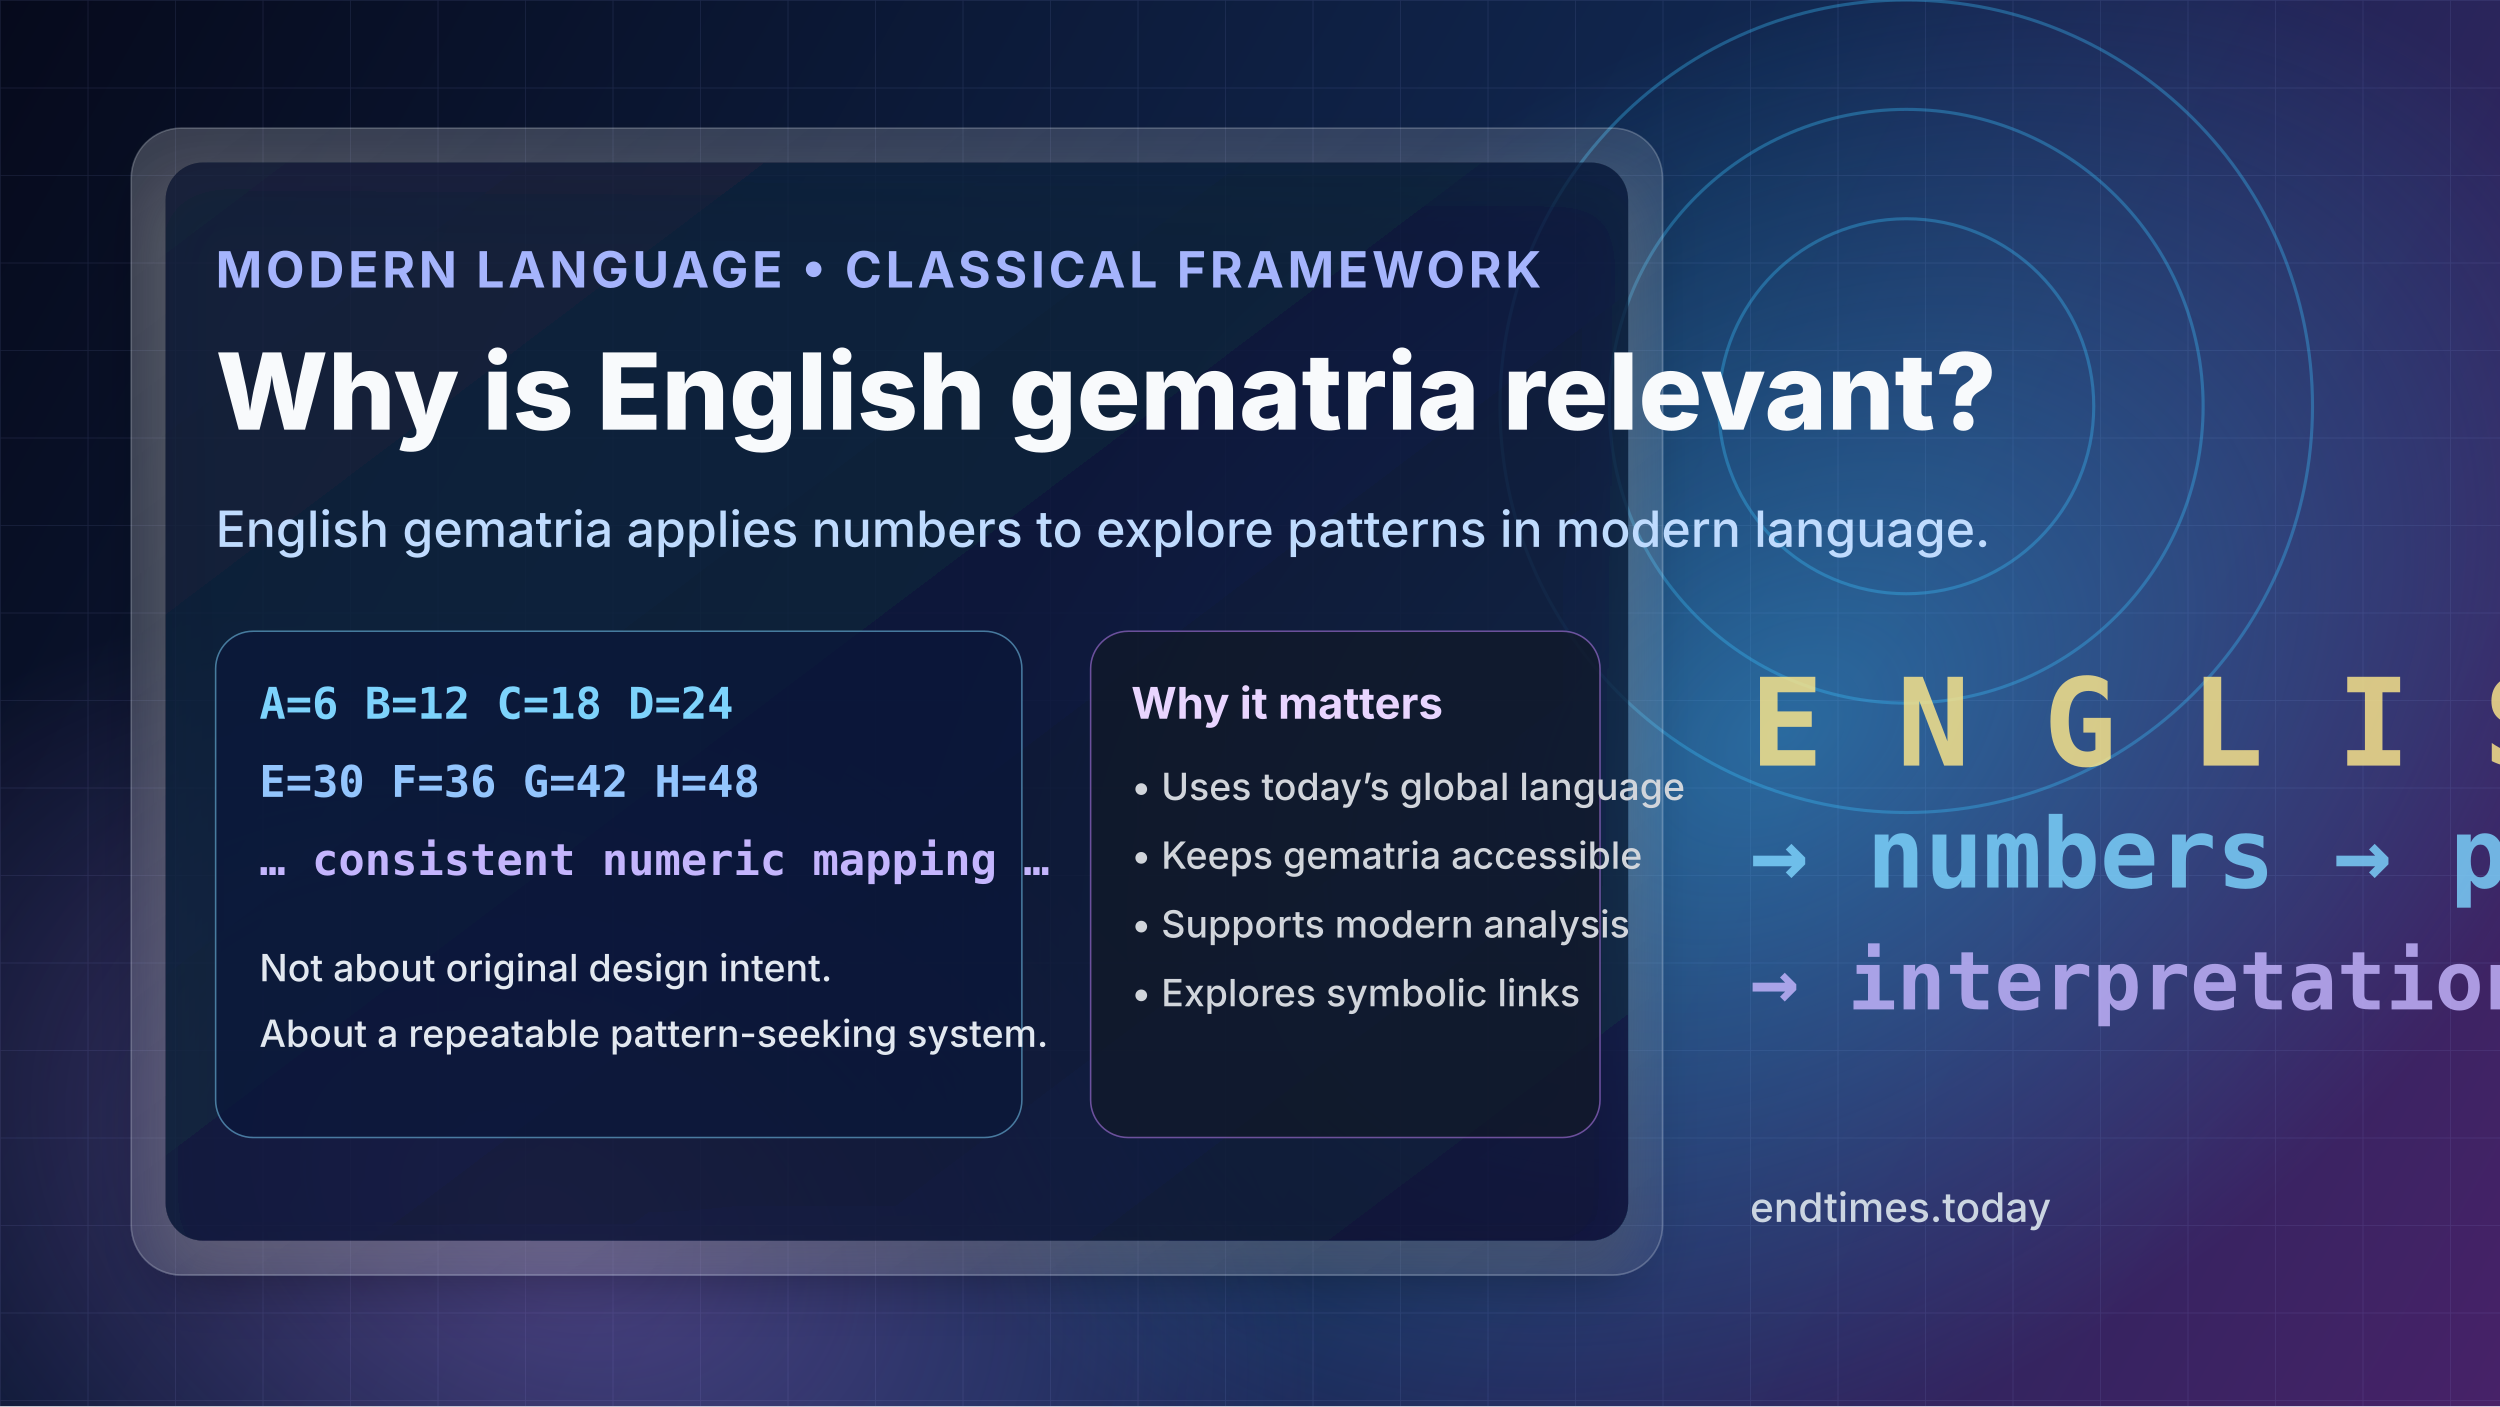
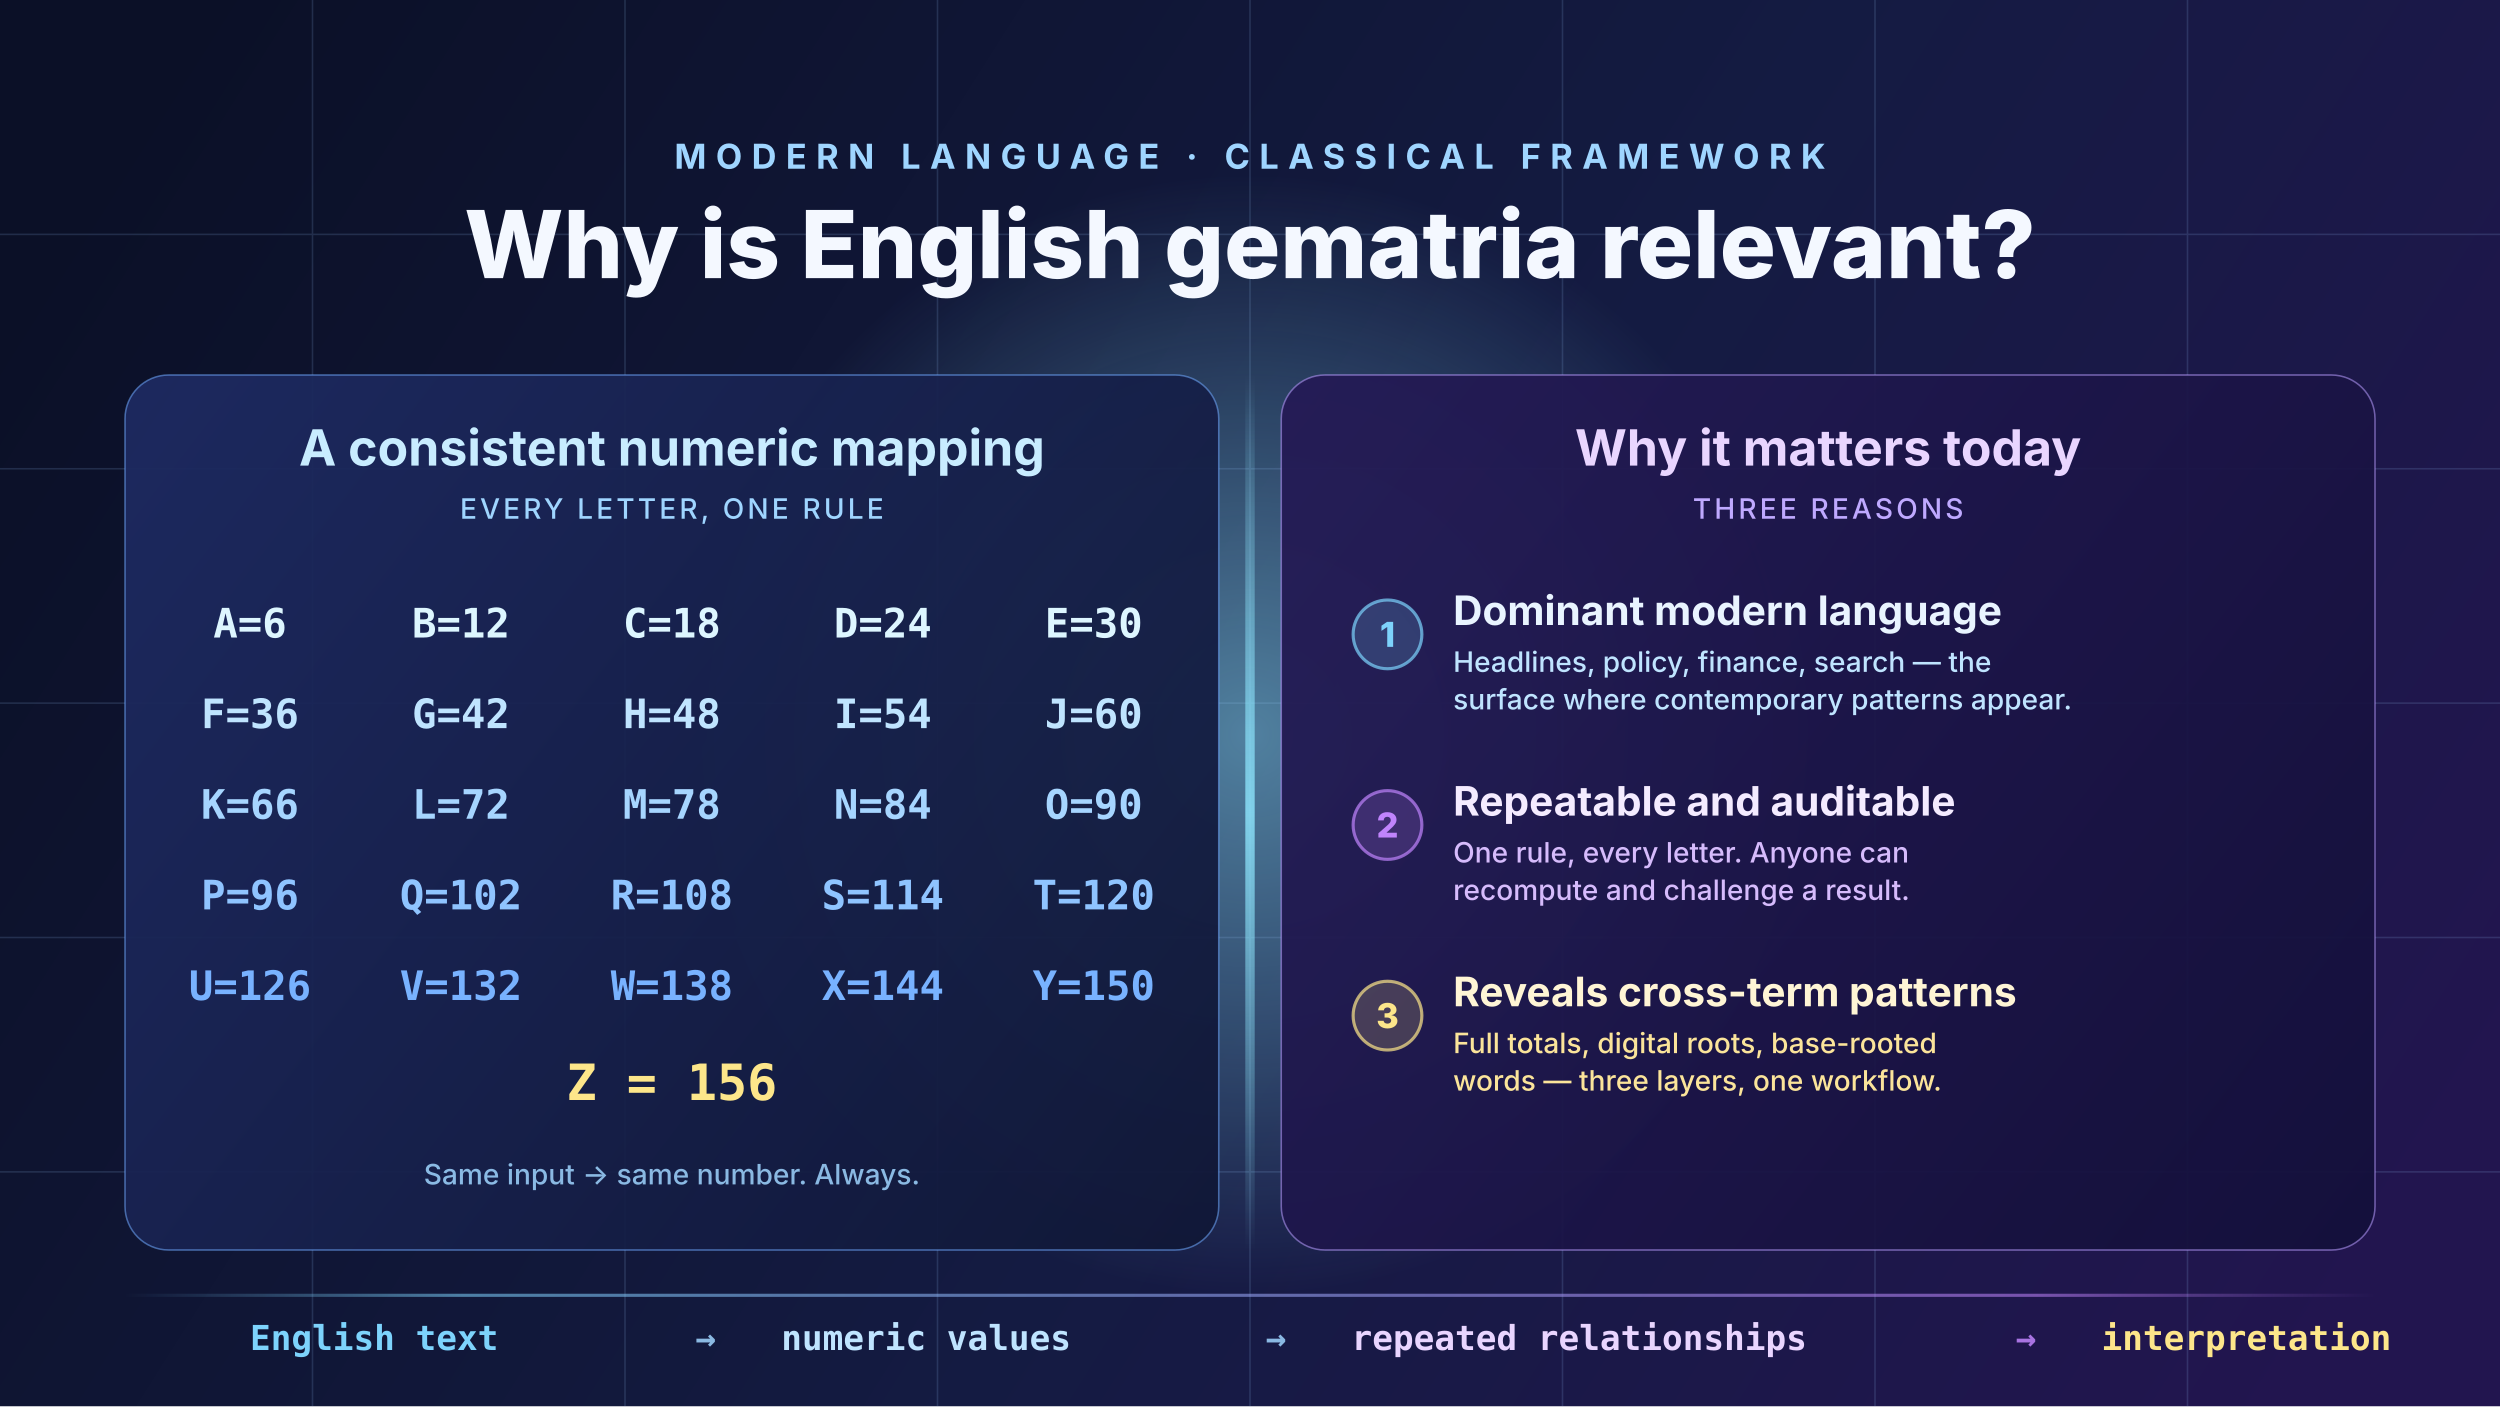
<svg xmlns="http://www.w3.org/2000/svg" width="1600" height="900" viewBox="0 0 1600 900" fill="none" role="img" aria-labelledby="title desc">
  <defs>
-     <linearGradient id="bg" x1="0" y1="0" x2="1600" y2="900" gradientUnits="userSpaceOnUse">
-       <stop offset="0" stop-color="#060A1C" />
-       <stop offset="0.55" stop-color="#112750" />
-       <stop offset="1" stop-color="#472268" />
+     <linearGradient id="bg" x1="120" y1="20" x2="1480" y2="880" gradientUnits="userSpaceOnUse">
+       <stop stop-color="#0B1027" />
+       <stop offset="0.55" stop-color="#141B42" />
+       <stop offset="1" stop-color="#22154F" />
    </linearGradient>
-     <radialGradient id="focusGlow" cx="0" cy="0" r="1" gradientUnits="userSpaceOnUse" gradientTransform="translate(1140 470) rotate(145) scale(620 430)">
-       <stop stop-color="#38BDF8" stop-opacity="0.45" />
-       <stop offset="1" stop-color="#38BDF8" stop-opacity="0" />
+     <radialGradient id="halo" cx="0" cy="0" r="1" gradientUnits="userSpaceOnUse" gradientTransform="translate(800 470) rotate(90) scale(360)">
+       <stop stop-color="#8EE7FF" stop-opacity="0.5" />
+       <stop offset="1" stop-color="#8EE7FF" stop-opacity="0" />
    </radialGradient>
-     <radialGradient id="violetGlow" cx="0" cy="0" r="1" gradientUnits="userSpaceOnUse" gradientTransform="translate(350 780) rotate(25) scale(520 360)">
-       <stop stop-color="#C084FC" stop-opacity="0.35" />
+     <linearGradient id="panelLeft" x1="80" y1="260" x2="780" y2="800" gradientUnits="userSpaceOnUse">
+       <stop stop-color="#1D2A61" stop-opacity="0.94" />
+       <stop offset="1" stop-color="#101736" stop-opacity="0.94" />
+     </linearGradient>
+     <linearGradient id="panelRight" x1="820" y1="260" x2="1520" y2="800" gradientUnits="userSpaceOnUse">
+       <stop stop-color="#241A55" stop-opacity="0.94" />
+       <stop offset="1" stop-color="#13103A" stop-opacity="0.94" />
+     </linearGradient>
+     <linearGradient id="divider" x1="800" y1="240" x2="800" y2="800" gradientUnits="userSpaceOnUse">
+       <stop stop-color="#8EE7FF" stop-opacity="0" />
+       <stop offset="0.5" stop-color="#8EE7FF" stop-opacity="0.8" />
+       <stop offset="1" stop-color="#8EE7FF" stop-opacity="0" />
+     </linearGradient>
+     <linearGradient id="flowRibbon" x1="80" y1="0" x2="1520" y2="0" gradientUnits="userSpaceOnUse">
+       <stop stop-color="#7DD3FC" stop-opacity="0" />
+       <stop offset="0.15" stop-color="#7DD3FC" stop-opacity="0.55" />
+       <stop offset="0.85" stop-color="#C084FC" stop-opacity="0.55" />
      <stop offset="1" stop-color="#C084FC" stop-opacity="0" />
-     </radialGradient>
-     <linearGradient id="panel" x1="0" y1="0" x2="1" y2="1">
-       <stop offset="0" stop-color="#FFFFFF" stop-opacity="0.2" />
-       <stop offset="1" stop-color="#FFFFFF" stop-opacity="0.05" />
    </linearGradient>
-     <pattern id="grid" width="56" height="56" patternUnits="userSpaceOnUse">
-       <path d="M56 0H0V56" stroke="#A5B4FC" stroke-opacity="0.12" stroke-width="1" />
-     </pattern>
-     <filter id="panelShadow" x="-20%" y="-20%" width="150%" height="150%">
-       <feDropShadow dx="0" dy="20" stdDeviation="18" flood-color="#020617" flood-opacity="0.55" />
-     </filter>
  </defs>
  <rect width="1600" height="900" fill="url(#bg)" />
-   <rect width="1600" height="900" fill="url(#grid)" />
-   <rect width="1600" height="900" fill="url(#focusGlow)" />
-   <rect width="1600" height="900" fill="url(#violetGlow)" />
-   <g opacity="0.35" stroke="#38BDF8" stroke-width="2">
-     <circle cx="1220" cy="260" r="120" />
-     <circle cx="1220" cy="260" r="190" />
-     <circle cx="1220" cy="260" r="260" />
+   <circle cx="800" cy="470" r="380" fill="url(#halo)" />
+   <g opacity="0.16" stroke="#9CC8FF">
+     <path d="M0 150H1600" />
+     <path d="M0 300H1600" />
+     <path d="M0 450H1600" />
+     <path d="M0 600H1600" />
+     <path d="M0 750H1600" />
+     <path d="M200 0V900" />
+     <path d="M400 0V900" />
+     <path d="M600 0V900" />
+     <path d="M800 0V900" />
+     <path d="M1000 0V900" />
+     <path d="M1200 0V900" />
+     <path d="M1400 0V900" />
  </g>
-   <g filter="url(#panelShadow)">
-     <rect x="84" y="82" width="980" height="734" rx="32" fill="url(#panel)" stroke="#E2E8F0" stroke-opacity="0.26" />
-     <rect x="106" y="104" width="936" height="690" rx="24" fill="#08122F" fill-opacity="0.68" />
+   <g font-family="'Inter', 'Segoe UI', sans-serif" text-anchor="middle">
+     <text x="800" y="108" font-size="22" font-weight="700" fill="#9FD5FF" letter-spacing="6">MODERN LANGUAGE · CLASSICAL FRAMEWORK</text>
+     <text x="800" y="178" font-size="60" font-weight="800" fill="#F4F8FF">Why is English gematria relevant?</text>
  </g>
-   <text x="138" y="184" fill="#A5B4FC" font-family="Inter, Segoe UI, Roboto, Arial, sans-serif" font-size="32" font-weight="700" letter-spacing="2.4">MODERN LANGUAGE • CLASSICAL FRAMEWORK</text>
-   <text x="138" y="275" fill="#F8FAFC" font-family="Inter, Segoe UI, Roboto, Arial, sans-serif" font-size="68" font-weight="800">Why is English gematria relevant?</text>
-   <text x="138" y="350" fill="#BFDBFE" font-family="Inter, Segoe UI, Roboto, Arial, sans-serif" font-size="32" font-weight="500">English gematria applies numbers to explore patterns in modern language.</text>
-   <g transform="translate(138 404)">
-     <rect width="516" height="324" rx="24" fill="#0B173A" fill-opacity="0.72" stroke="#7DD3FC" stroke-opacity="0.52" />
-     <text x="28" y="56" fill="#7DD3FC" font-family="JetBrains Mono, Consolas, Menlo, monospace" font-size="28" font-weight="700">A=6   B=12   C=18   D=24</text>
-     <text x="28" y="106" fill="#93C5FD" font-family="JetBrains Mono, Consolas, Menlo, monospace" font-size="28" font-weight="700">E=30  F=36   G=42   H=48</text>
-     <text x="28" y="156" fill="#C4B5FD" font-family="JetBrains Mono, Consolas, Menlo, monospace" font-size="28" font-weight="700">… consistent numeric mapping …</text>
-     <text x="28" y="224" fill="#E2E8F0" font-family="Inter, Segoe UI, Roboto, Arial, sans-serif" font-size="24" font-weight="500">Not about original design intent.</text>
-     <text x="28" y="266" fill="#E2E8F0" font-family="Inter, Segoe UI, Roboto, Arial, sans-serif" font-size="24" font-weight="500">About a repeatable pattern-seeking system.</text>
+   <rect x="80" y="240" width="700" height="560" rx="28" fill="url(#panelLeft)" stroke="#6FA9FF" stroke-opacity="0.55" />
+   <rect x="820" y="240" width="700" height="560" rx="28" fill="url(#panelRight)" stroke="#B79CFF" stroke-opacity="0.55" />
+   <rect x="797" y="240" width="6" height="560" fill="url(#divider)" />
+   <g font-family="'Inter', 'Segoe UI', sans-serif">
+     <text x="430" y="298" text-anchor="middle" font-size="32" font-weight="700" fill="#C8ECFF">A consistent numeric mapping</text>
+     <text x="430" y="332" text-anchor="middle" font-size="18" font-weight="500" fill="#9FD5FF" letter-spacing="2">EVERY LETTER, ONE RULE</text>
  </g>
-   <g transform="translate(698 404)">
-     <rect width="326" height="324" rx="24" fill="#111827" fill-opacity="0.68" stroke="#C084FC" stroke-opacity="0.52" />
-     <text x="26" y="56" fill="#E9D5FF" font-family="Inter, Segoe UI, Roboto, Arial, sans-serif" font-size="28" font-weight="700">Why it matters</text>
-     <text x="26" y="108" fill="#D1D5DB" font-family="Inter, Segoe UI, Roboto, Arial, sans-serif" font-size="24" font-weight="500">• Uses today’s global language</text>
-     <text x="26" y="152" fill="#D1D5DB" font-family="Inter, Segoe UI, Roboto, Arial, sans-serif" font-size="24" font-weight="500">• Keeps gematria accessible</text>
-     <text x="26" y="196" fill="#D1D5DB" font-family="Inter, Segoe UI, Roboto, Arial, sans-serif" font-size="24" font-weight="500">• Supports modern analysis</text>
-     <text x="26" y="240" fill="#D1D5DB" font-family="Inter, Segoe UI, Roboto, Arial, sans-serif" font-size="24" font-weight="500">• Explores symbolic links</text>
+   <g font-family="'JetBrains Mono', 'Consolas', monospace" text-anchor="middle" font-size="26" font-weight="700">
+     <text x="160" y="408" fill="#DDF6FF">A=6</text>
+     <text x="295" y="408" fill="#DDF6FF">B=12</text>
+     <text x="430" y="408" fill="#DDF6FF">C=18</text>
+     <text x="565" y="408" fill="#DDF6FF">D=24</text>
+     <text x="700" y="408" fill="#DDF6FF">E=30</text>
+     <text x="160" y="466" fill="#BFE4FF">F=36</text>
+     <text x="295" y="466" fill="#BFE4FF">G=42</text>
+     <text x="430" y="466" fill="#BFE4FF">H=48</text>
+     <text x="565" y="466" fill="#BFE4FF">I=54</text>
+     <text x="700" y="466" fill="#BFE4FF">J=60</text>
+     <text x="160" y="524" fill="#A6D5FF">K=66</text>
+     <text x="295" y="524" fill="#A6D5FF">L=72</text>
+     <text x="430" y="524" fill="#A6D5FF">M=78</text>
+     <text x="565" y="524" fill="#A6D5FF">N=84</text>
+     <text x="700" y="524" fill="#A6D5FF">O=90</text>
+     <text x="160" y="582" fill="#8FC4FF">P=96</text>
+     <text x="295" y="582" fill="#8FC4FF">Q=102</text>
+     <text x="430" y="582" fill="#8FC4FF">R=108</text>
+     <text x="565" y="582" fill="#8FC4FF">S=114</text>
+     <text x="700" y="582" fill="#8FC4FF">T=120</text>
+     <text x="160" y="640" fill="#78B2FF">U=126</text>
+     <text x="295" y="640" fill="#78B2FF">V=132</text>
+     <text x="430" y="640" fill="#78B2FF">W=138</text>
+     <text x="565" y="640" fill="#78B2FF">X=144</text>
+     <text x="700" y="640" fill="#78B2FF">Y=150</text>
  </g>
-   <g opacity="0.82" font-family="JetBrains Mono, Consolas, Menlo, monospace" font-weight="700">
-     <text x="1120" y="490" fill="#FDE68A" font-size="78">E N G L I S H</text>
-     <text x="1120" y="568" fill="#7DD3FC" font-size="62">→ numbers → patterns</text>
-     <text x="1120" y="646" fill="#C4B5FD" font-size="52">→ interpretation</text>
+   <g font-family="'JetBrains Mono', 'Consolas', monospace" text-anchor="middle">
+     <text x="430" y="704" font-size="32" font-weight="700" fill="#FDE68A">Z = 156</text>
  </g>
-   <text x="1120" y="782" fill="#CBD5E1" font-family="Inter, Segoe UI, Roboto, Arial, sans-serif" font-size="26" font-weight="500">endtimes.today</text>
+   <g font-family="'Inter', 'Segoe UI', sans-serif" text-anchor="middle">
+     <text x="430" y="758" font-size="18" font-weight="500" fill="#9FD5FF" opacity="0.85">Same input → same number. Always.</text>
+   </g>
+   <g font-family="'Inter', 'Segoe UI', sans-serif">
+     <text x="1170" y="298" text-anchor="middle" font-size="32" font-weight="700" fill="#E9D5FF">Why it matters today</text>
+     <text x="1170" y="332" text-anchor="middle" font-size="18" font-weight="500" fill="#BFA9FF" letter-spacing="2">THREE REASONS</text>
+   </g>
+   <g font-family="'Inter', 'Segoe UI', sans-serif">
+     <circle cx="888" cy="406" r="22" fill="#7DD3FC" fill-opacity="0.18" stroke="#7DD3FC" stroke-opacity="0.7" stroke-width="2" />
+     <text x="888" y="414" text-anchor="middle" font-size="22" font-weight="800" fill="#7DD3FC">1</text>
+     <text x="930" y="400" font-size="26" font-weight="700" fill="#E9F4FF">Dominant modern language</text>
+     <text x="930" y="430" font-size="18" font-weight="500" fill="#BFE4FF">Headlines, policy, finance, search — the</text>
+     <text x="930" y="454" font-size="18" font-weight="500" fill="#BFE4FF">surface where contemporary patterns appear.</text>
+     <circle cx="888" cy="528" r="22" fill="#C084FC" fill-opacity="0.18" stroke="#C084FC" stroke-opacity="0.7" stroke-width="2" />
+     <text x="888" y="536" text-anchor="middle" font-size="22" font-weight="800" fill="#C084FC">2</text>
+     <text x="930" y="522" font-size="26" font-weight="700" fill="#F4EBFF">Repeatable and auditable</text>
+     <text x="930" y="552" font-size="18" font-weight="500" fill="#D6BBFC">One rule, every letter. Anyone can</text>
+     <text x="930" y="576" font-size="18" font-weight="500" fill="#D6BBFC">recompute and challenge a result.</text>
+     <circle cx="888" cy="650" r="22" fill="#FDE68A" fill-opacity="0.18" stroke="#FDE68A" stroke-opacity="0.7" stroke-width="2" />
+     <text x="888" y="658" text-anchor="middle" font-size="22" font-weight="800" fill="#FDE68A">3</text>
+     <text x="930" y="644" font-size="26" font-weight="700" fill="#FFF5D5">Reveals cross-term patterns</text>
+     <text x="930" y="674" font-size="18" font-weight="500" fill="#FBE49A">Full totals, digital roots, base-rooted</text>
+     <text x="930" y="698" font-size="18" font-weight="500" fill="#FBE49A">words — three layers, one workflow.</text>
+   </g>
+   <rect x="80" y="828" width="1440" height="2" fill="url(#flowRibbon)" />
+   <g font-family="'JetBrains Mono', 'Consolas', monospace" font-size="22" font-weight="700">
+     <text x="160" y="864" fill="#7DD3FC">English text</text>
+     <text x="445" y="864" fill="#9FD5FF" opacity="0.85">→</text>
+     <text x="500" y="864" fill="#BFE4FF">numeric values</text>
+     <text x="810" y="864" fill="#9FD5FF" opacity="0.85">→</text>
+     <text x="865" y="864" fill="#E9D5FF">repeated relationships</text>
+     <text x="1290" y="864" fill="#C084FC" opacity="0.85">→</text>
+     <text x="1345" y="864" fill="#FDE68A">interpretation</text>
+   </g>
</svg>
